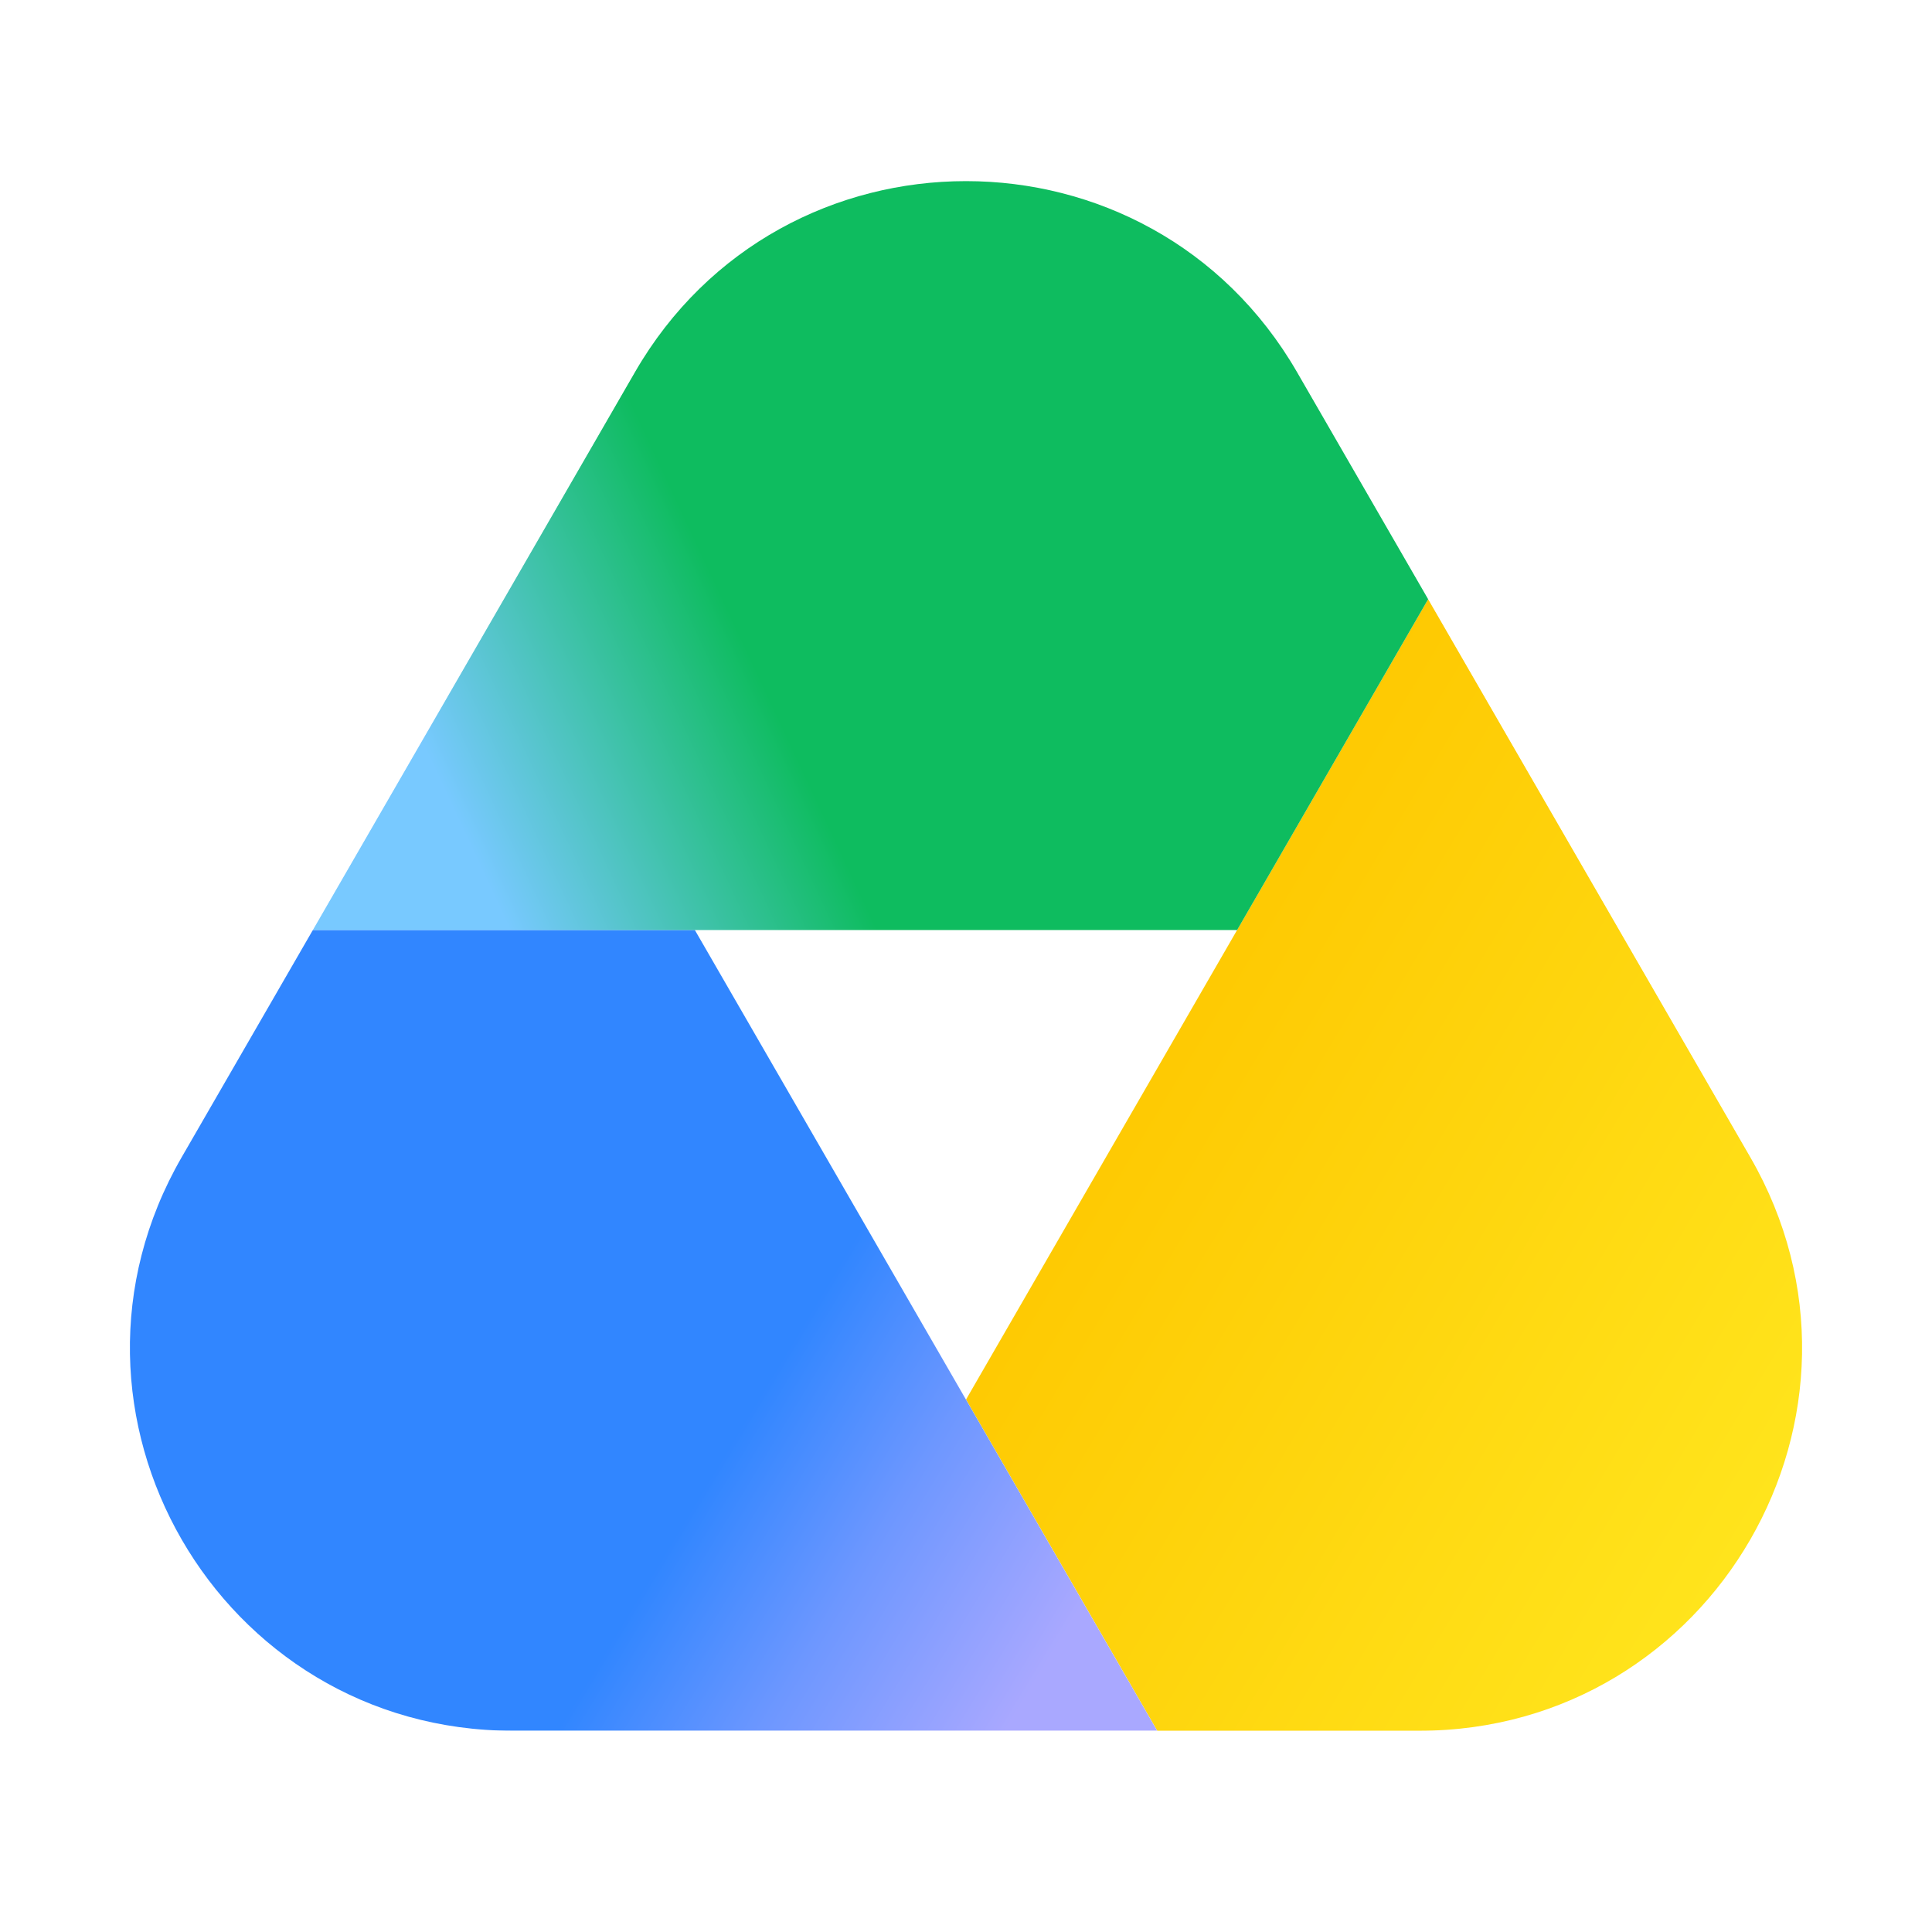
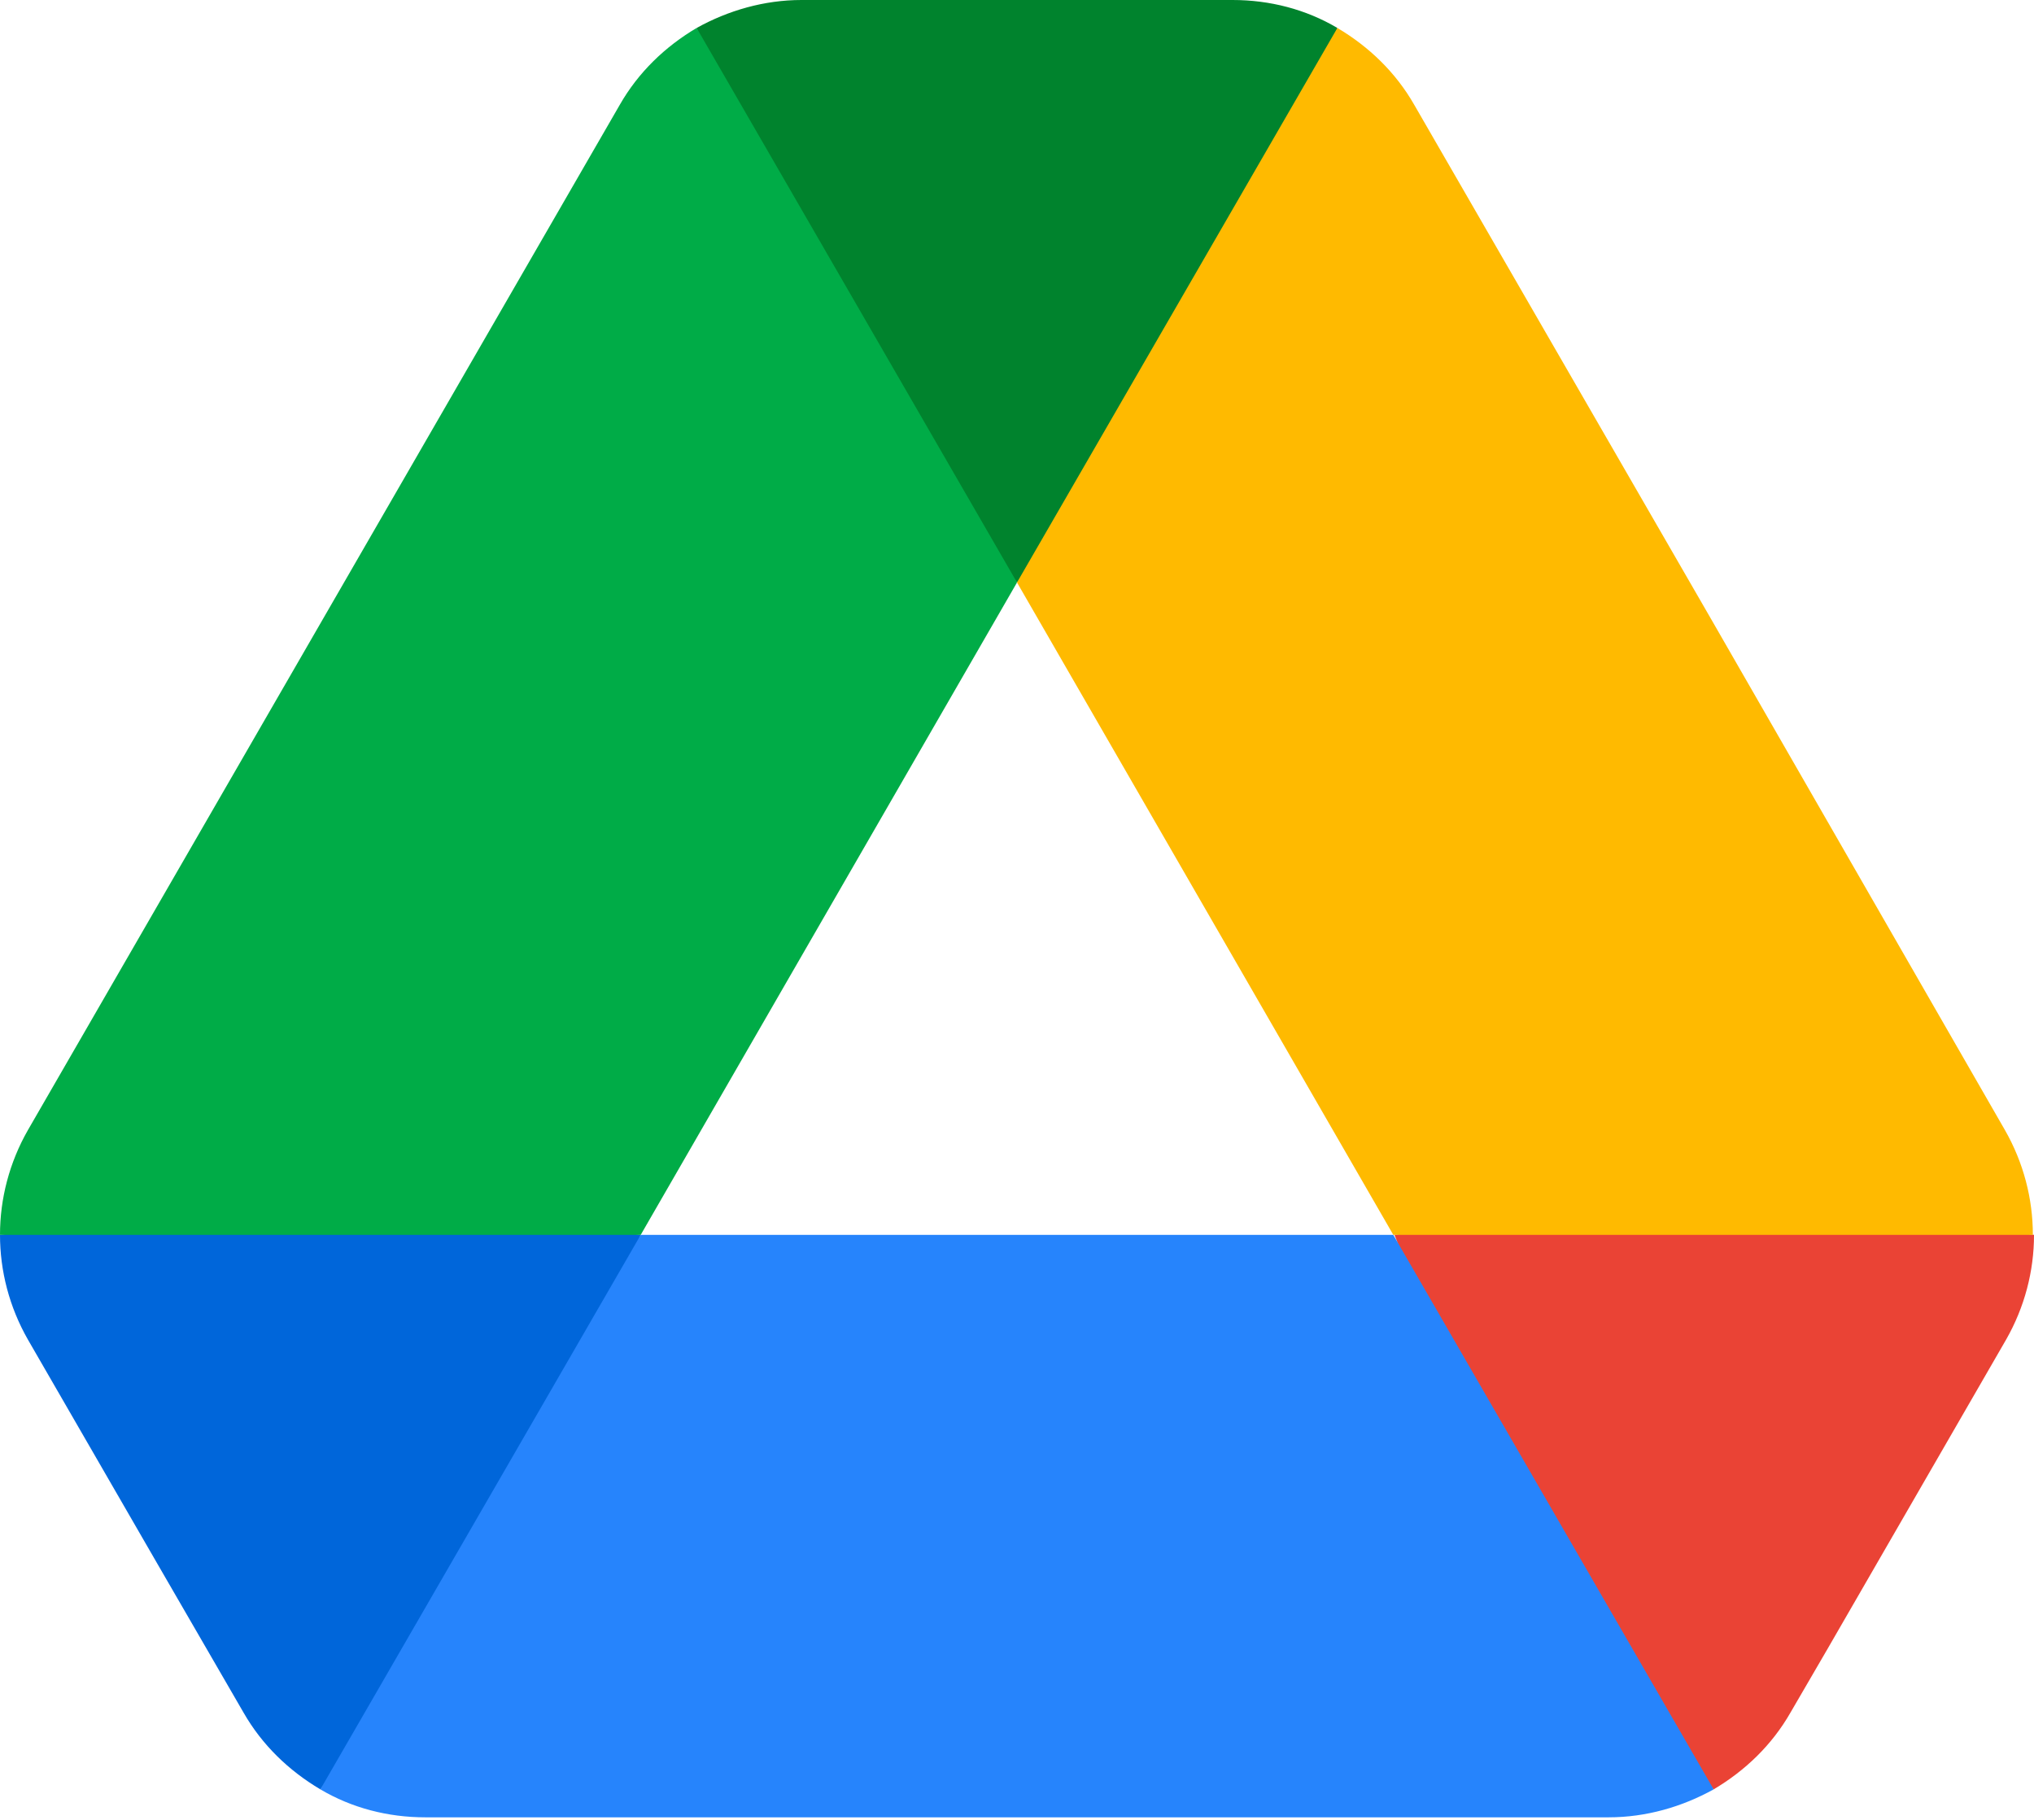
- <svg xmlns="http://www.w3.org/2000/svg" width="192" height="192" fill="none">
-   <mask id="a" width="168" height="154" x="12" y="18" maskUnits="userSpaceOnUse" style="mask-type:alpha">
-     <path fill="#b43333" d="M63.09 37c14.626-25.333 51.193-25.334 65.819 0l45.033 78c14.626 25.334-3.657 57.001-32.91 57.001H50.967c-29.253 0-47.536-31.667-32.91-57.001z" />
-   </mask>
-   <g mask="url(#a)">
-     <path fill="url(#b)" d="M206.905 172.02h-91.888l-19.015-32.934 45.944-79.578z" />
-     <path fill="url(#c)" d="M-14.919 172.006 50.04 59.494v.002L31.032 92.422h38.02L115 172.004l-129.918.001z" />
-     <path fill="url(#d)" d="M96.007-20.085 141.954 59.5l-19.011 32.928H31.048z" />
+ <svg xmlns="http://www.w3.org/2000/svg" width="256px" height="229px" viewBox="0 0 256 229" version="1.1" preserveAspectRatio="xMidYMid">
+   <g>
+     <path d="M19.354,196.034 L30.644,215.535 C32.99,219.64 36.362,222.866 40.321,225.212 C51.66,210.818 59.553,199.773 64.001,192.075 C68.514,184.264 74.061,172.045 80.642,155.42 C62.906,153.085 49.466,151.918 40.321,151.918 C31.545,151.918 18.105,153.085 0,155.42 C0,159.965 1.173,164.51 3.519,168.616 L19.354,196.034 Z" fill="#0066DA" />
+     <path d="M215.681,225.212 C219.64,222.866 223.013,219.64 225.358,215.535 L230.05,207.471 L252.484,168.616 C254.829,164.51 256.002,159.965 256.002,155.42 C237.793,153.085 224.377,151.918 215.755,151.918 C206.489,151.918 193.073,153.085 175.507,155.42 C182.01,172.136 187.484,184.355 191.929,192.075 C196.412,199.864 204.33,210.909 215.681,225.212 Z" fill="#EA4335" />
+     <path d="M128.001,73.311 C141.121,57.466 150.163,45.247 155.126,36.656 C159.123,29.738 163.522,18.692 168.322,3.519 C164.363,1.173 159.818,0 155.126,0 L100.876,0 C96.184,0 91.639,1.32 87.68,3.519 C93.786,20.921 98.968,33.306 103.224,40.673 C107.928,48.815 116.187,59.694 128.001,73.311 Z" fill="#00832D" />
+     <path d="M175.36,155.42 L80.642,155.42 L40.321,225.212 C44.28,227.558 48.825,228.731 53.517,228.731 L202.485,228.731 C207.177,228.731 211.723,227.411 215.681,225.212 L175.36,155.42 Z" fill="#2684FC" />
+     <path d="M128.001,73.311 L87.68,3.519 C83.721,5.865 80.349,9.09 78.003,13.196 L3.519,142.224 C1.173,146.329 0,150.874 0,155.42 L80.642,155.42 L128.001,73.311 Z" fill="#00AC47" />
+     <path d="M215.242,77.71 L177.999,13.196 C175.654,9.09 172.281,5.865 168.322,3.519 L128.001,73.311 L175.36,155.42 L255.856,155.42 C255.856,150.874 254.683,146.329 252.337,142.224 L215.242,77.71 Z" fill="#FFBA00" />
  </g>
-   <defs>
-     <linearGradient id="b" x1="193.6" x2="103.09" y1="165.6" y2="111.21" gradientUnits="userSpaceOnUse">
-       <stop offset=".09" stop-color="#ffe921" />
-       <stop offset="1" stop-color="#fec700" />
-     </linearGradient>
-     <linearGradient id="c" x1="114.4" x2="15.53" y1="181.61" y2="121.8" gradientUnits="userSpaceOnUse">
-       <stop offset=".15" stop-color="#a9a8ff" />
-       <stop offset=".33" stop-color="#6d97ff" />
-       <stop offset=".48" stop-color="#3186ff" />
-     </linearGradient>
-     <linearGradient id="d" x1="128.88" x2="28.7" y1="37.88" y2="84.64" gradientUnits="userSpaceOnUse">
-       <stop offset=".55" stop-color="#0ebc5f" />
-       <stop offset=".85" stop-color="#78c9ff" />
-     </linearGradient>
-   </defs>
</svg>
